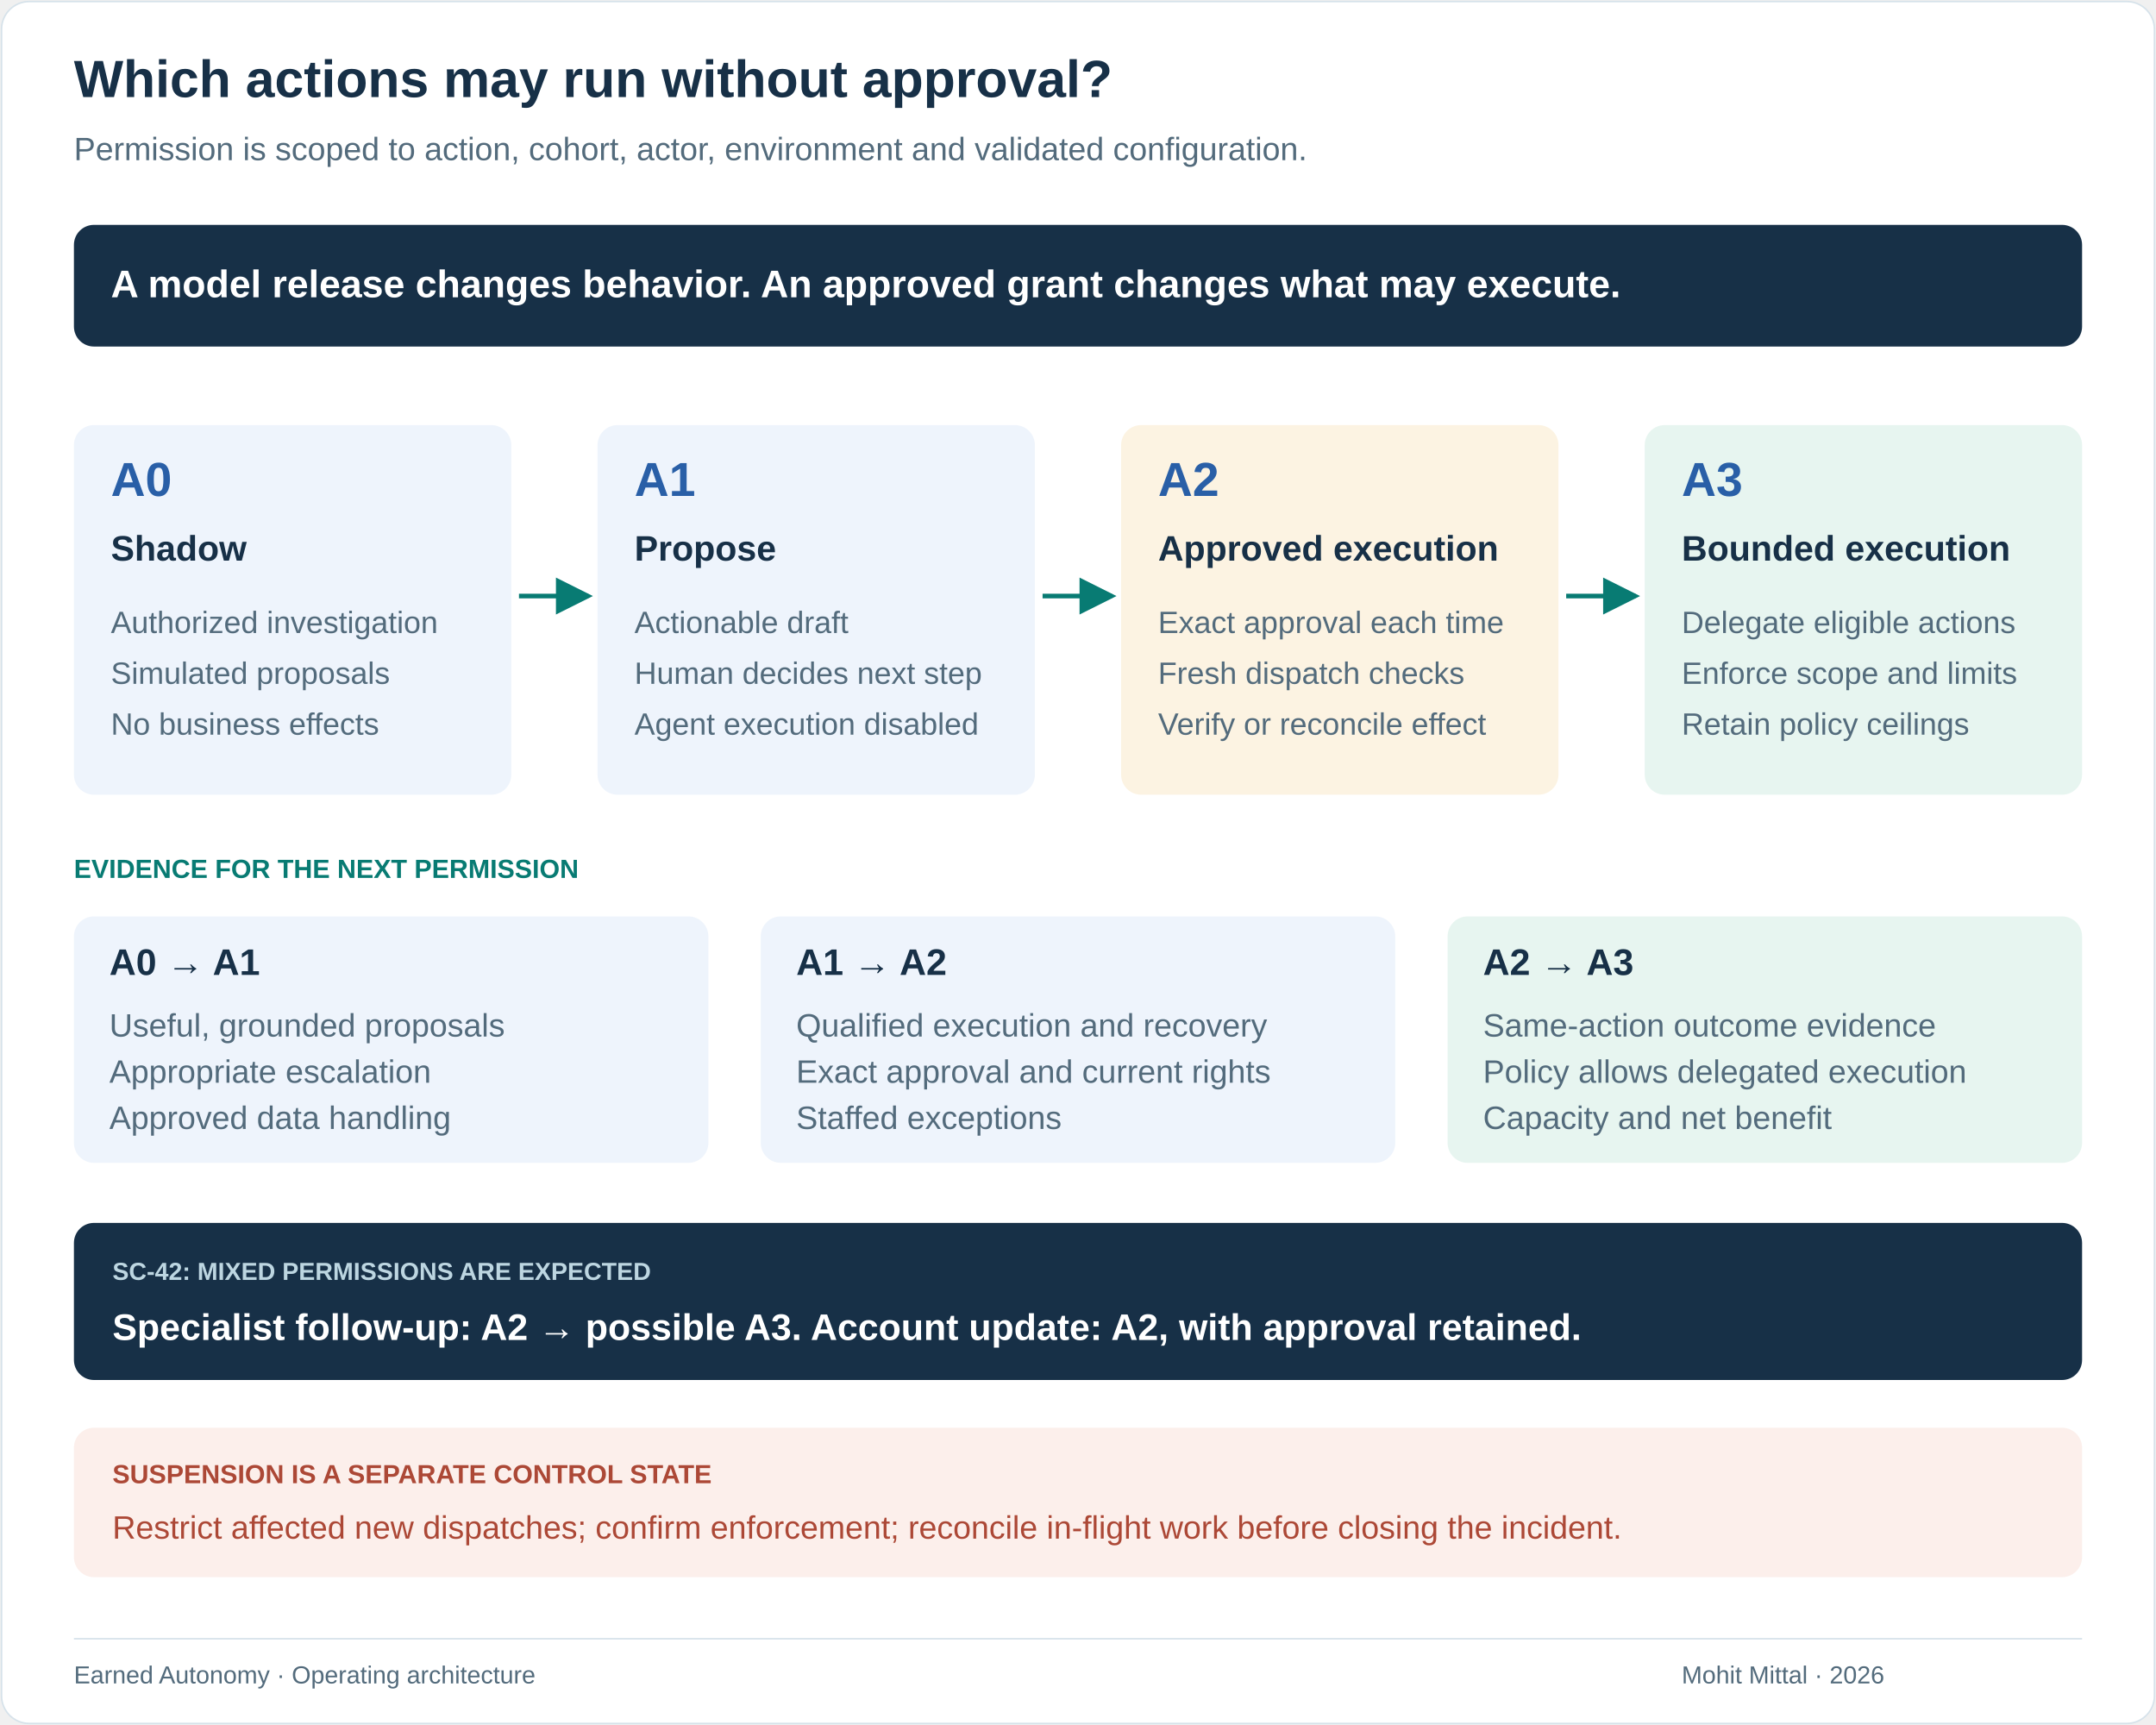
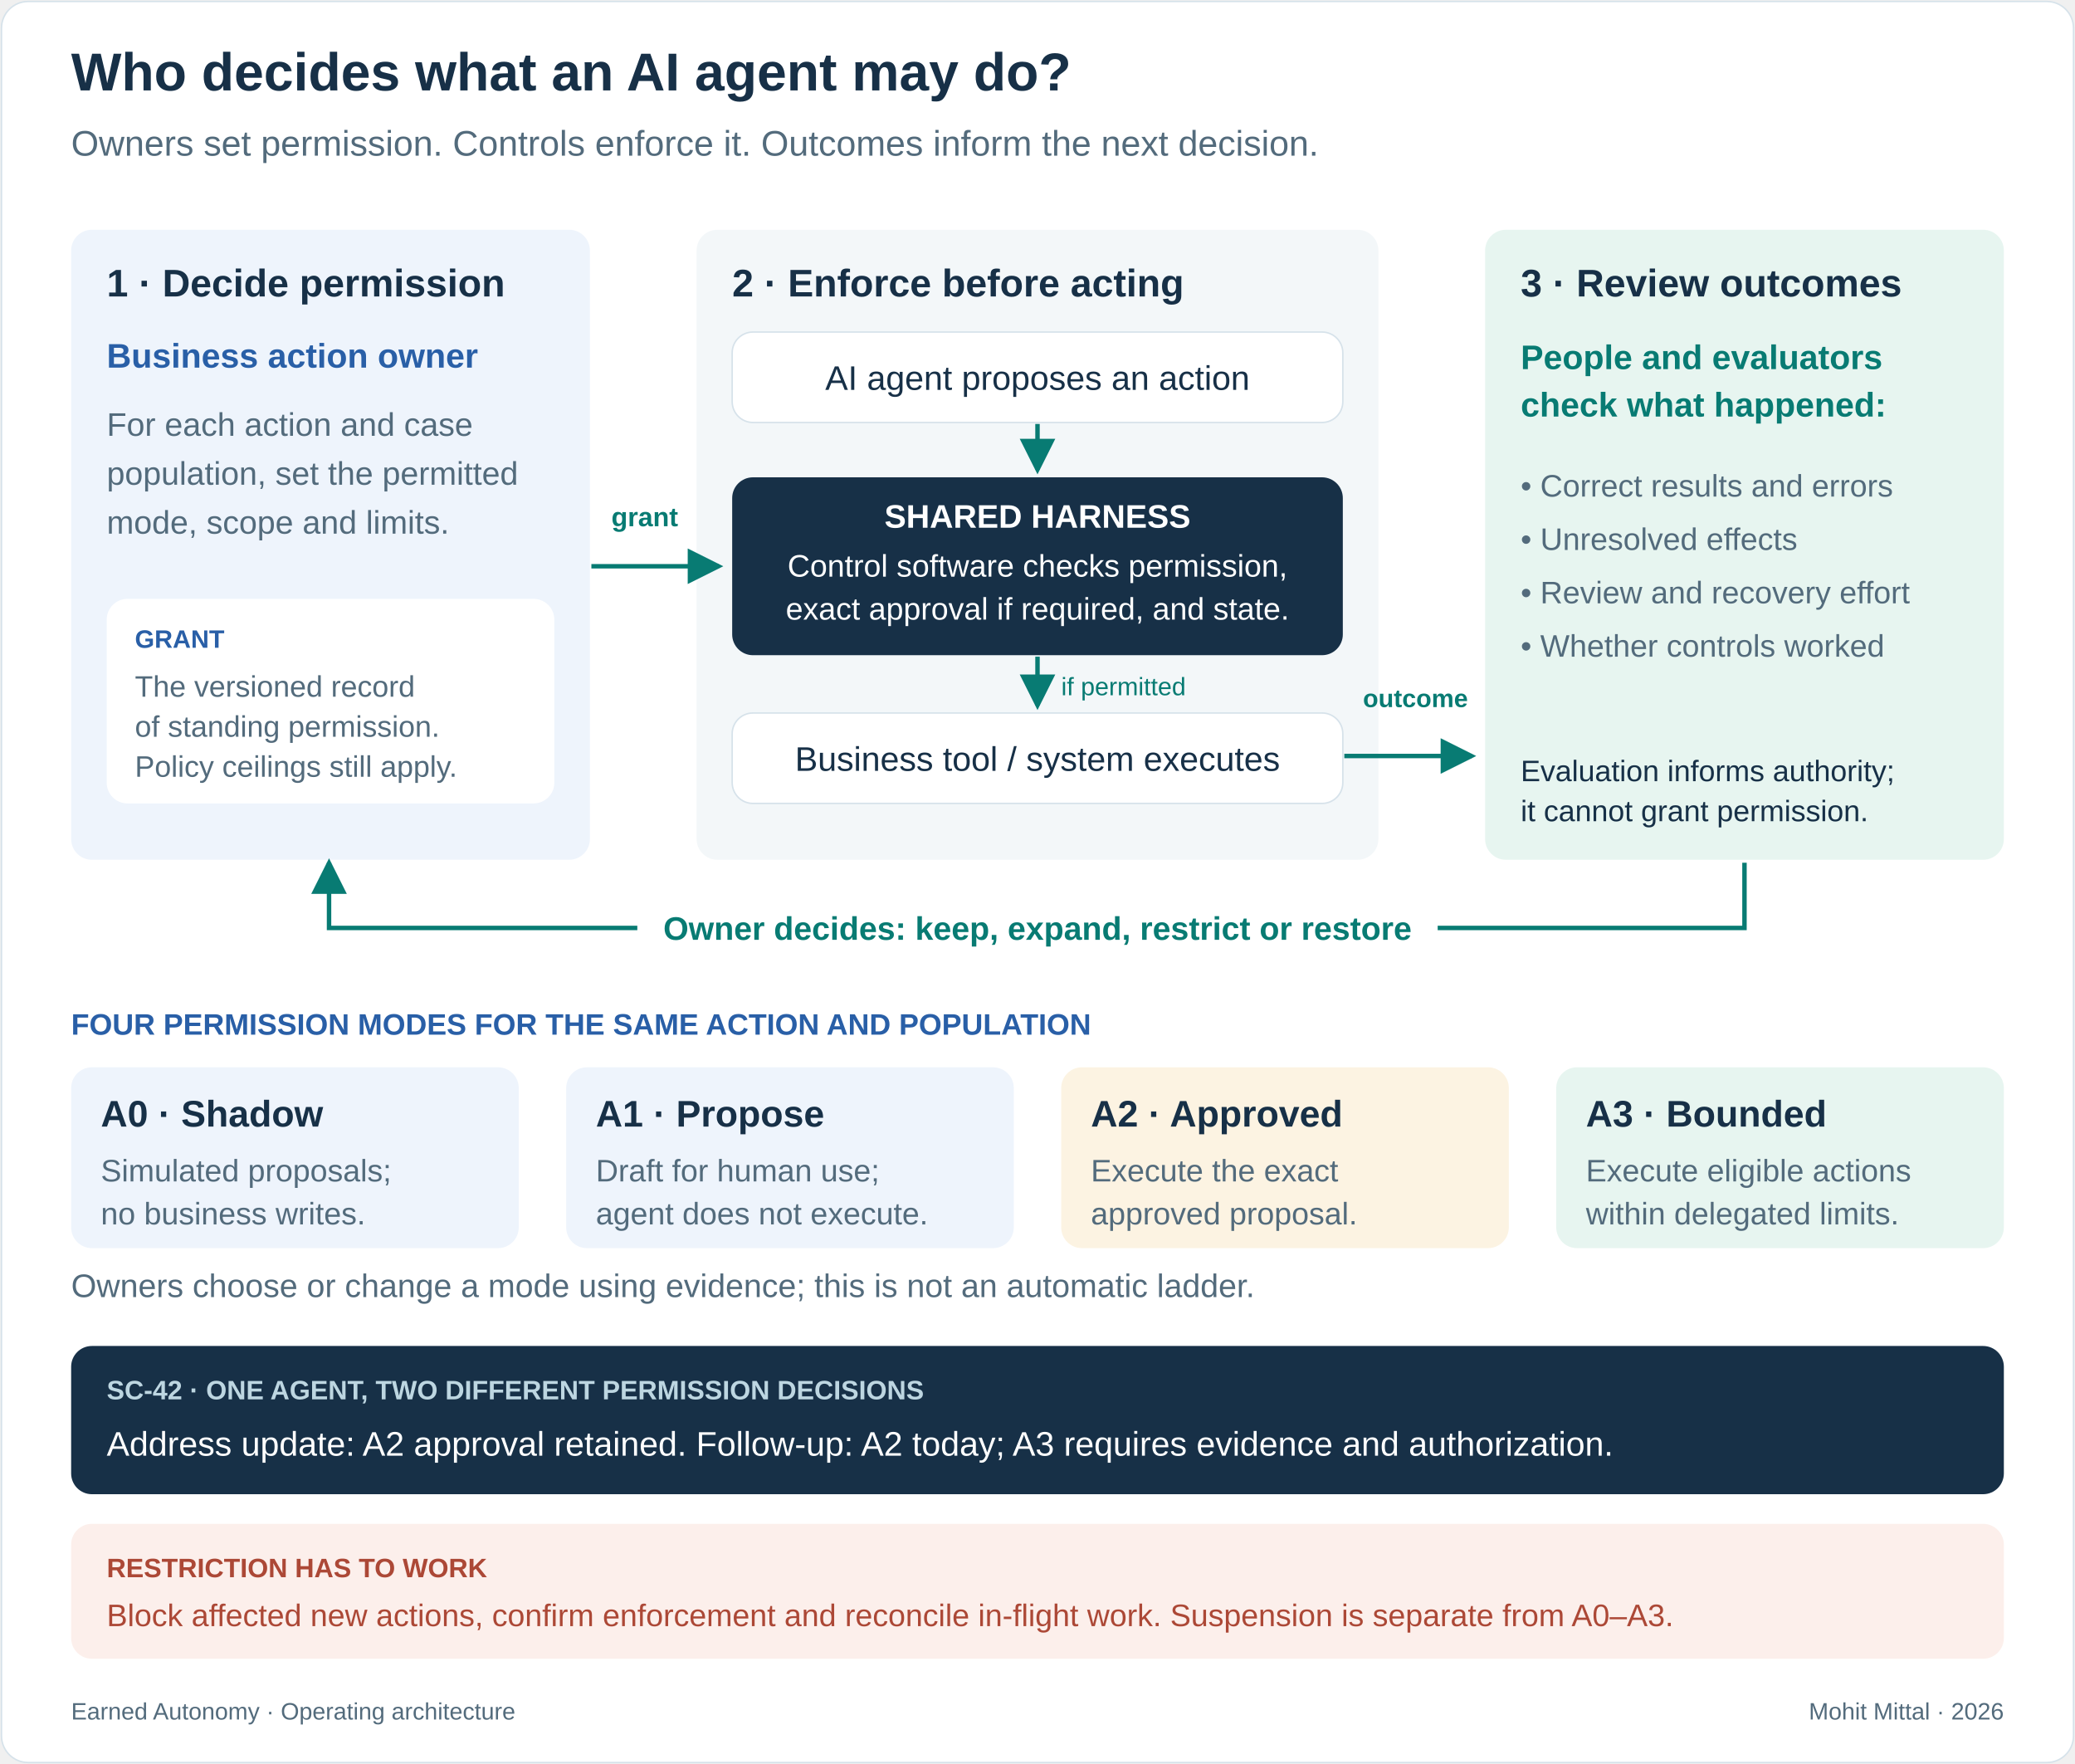
- <svg xmlns="http://www.w3.org/2000/svg" width="1400" height="1120" viewBox="0 0 1400 1120" font-family="Segoe UI,Arial,sans-serif">
+ <svg xmlns="http://www.w3.org/2000/svg" width="1400" height="1190" viewBox="0 0 1400 1190" font-family="Segoe UI,Arial,sans-serif">
  <defs>
-     <marker id="teal" markerWidth="8" markerHeight="8" refX="7" refY="4" orient="auto">
+     <marker id="arrow" markerWidth="8" markerHeight="8" refX="7" refY="4" orient="auto">
      <path d="M0 0 L8 4 L0 8" fill="#087B73" />
    </marker>
-     <marker id="blue" markerWidth="8" markerHeight="8" refX="7" refY="4" orient="auto">
-       <path d="M0 0 L8 4 L0 8" fill="#295FA7" />
-     </marker>
-     <marker id="amber" markerWidth="8" markerHeight="8" refX="7" refY="4" orient="auto">
-       <path d="M0 0 L8 4 L0 8" fill="#98621B" />
-     </marker>
-     <marker id="red" markerWidth="8" markerHeight="8" refX="7" refY="4" orient="auto">
-       <path d="M0 0 L8 4 L0 8" fill="#AC4836" />
-     </marker>
  </defs>
-   <rect x="1" y="1" width="1398" height="1118" fill="white" stroke="#D6E2EA" rx="18" />
-   <text x="48" y="63" font-size="34" fill="#173047" font-weight="700">Which actions may run without approval?</text>
-   <text x="48" y="104" font-size="21" fill="#536B7C" font-weight="400">Permission is scoped to action, cohort, actor, environment and validated configuration.</text>
-   <rect x="48" y="146" width="1304" height="79" fill="#173047" stroke="none" rx="13" />
-   <text x="72" y="193" font-size="25" fill="white" font-weight="600">A model release changes behavior. An approved grant changes what may execute.</text>
-   <rect x="48" y="276" width="284" height="240" fill="#EEF4FC" stroke="none" rx="13" />
-   <text x="72" y="322" font-size="31" fill="#295FA7" font-weight="700">A0</text>
-   <text x="72" y="364" font-size="23" fill="#173047" font-weight="700">Shadow</text>
-   <text x="72" y="411" font-size="20" fill="#536B7C" font-weight="400">Authorized investigation</text>
-   <text x="72" y="444" font-size="20" fill="#536B7C" font-weight="400">Simulated proposals</text>
-   <text x="72" y="477" font-size="20" fill="#536B7C" font-weight="400">No business effects</text>
-   <path d="M337 387 H382" stroke="#087B73" stroke-width="3" fill="none" marker-end="url(#teal)" />
-   <rect x="388" y="276" width="284" height="240" fill="#EEF4FC" stroke="none" rx="13" />
-   <text x="412" y="322" font-size="31" fill="#295FA7" font-weight="700">A1</text>
-   <text x="412" y="364" font-size="23" fill="#173047" font-weight="700">Propose</text>
-   <text x="412" y="411" font-size="20" fill="#536B7C" font-weight="400">Actionable draft</text>
-   <text x="412" y="444" font-size="20" fill="#536B7C" font-weight="400">Human decides next step</text>
-   <text x="412" y="477" font-size="20" fill="#536B7C" font-weight="400">Agent execution disabled</text>
-   <path d="M677 387 H722" stroke="#087B73" stroke-width="3" fill="none" marker-end="url(#teal)" />
-   <rect x="728" y="276" width="284" height="240" fill="#FCF3E2" stroke="none" rx="13" />
-   <text x="752" y="322" font-size="31" fill="#295FA7" font-weight="700">A2</text>
-   <text x="752" y="364" font-size="23" fill="#173047" font-weight="700">Approved execution</text>
-   <text x="752" y="411" font-size="20" fill="#536B7C" font-weight="400">Exact approval each time</text>
-   <text x="752" y="444" font-size="20" fill="#536B7C" font-weight="400">Fresh dispatch checks</text>
-   <text x="752" y="477" font-size="20" fill="#536B7C" font-weight="400">Verify or reconcile effect</text>
-   <path d="M1017 387 H1062" stroke="#087B73" stroke-width="3" fill="none" marker-end="url(#teal)" />
-   <rect x="1068" y="276" width="284" height="240" fill="#E7F5F0" stroke="none" rx="13" />
-   <text x="1092" y="322" font-size="31" fill="#295FA7" font-weight="700">A3</text>
-   <text x="1092" y="364" font-size="23" fill="#173047" font-weight="700">Bounded execution</text>
-   <text x="1092" y="411" font-size="20" fill="#536B7C" font-weight="400">Delegate eligible actions</text>
-   <text x="1092" y="444" font-size="20" fill="#536B7C" font-weight="400">Enforce scope and limits</text>
-   <text x="1092" y="477" font-size="20" fill="#536B7C" font-weight="400">Retain policy ceilings</text>
-   <text x="48" y="570" font-size="17" fill="#087B73" font-weight="700">EVIDENCE FOR THE NEXT PERMISSION</text>
-   <rect x="48" y="595" width="412" height="160" fill="#EEF4FC" stroke="none" rx="13" />
-   <text x="71" y="633" font-size="24" fill="#173047" font-weight="700">A0 → A1</text>
-   <text x="71" y="673" font-size="21" fill="#536B7C" font-weight="400">Useful, grounded proposals</text>
-   <text x="71" y="703" font-size="21" fill="#536B7C" font-weight="400">Appropriate escalation</text>
-   <text x="71" y="733" font-size="21" fill="#536B7C" font-weight="400">Approved data handling</text>
-   <rect x="494" y="595" width="412" height="160" fill="#EEF4FC" stroke="none" rx="13" />
-   <text x="517" y="633" font-size="24" fill="#173047" font-weight="700">A1 → A2</text>
-   <text x="517" y="673" font-size="21" fill="#536B7C" font-weight="400">Qualified execution and recovery</text>
-   <text x="517" y="703" font-size="21" fill="#536B7C" font-weight="400">Exact approval and current rights</text>
-   <text x="517" y="733" font-size="21" fill="#536B7C" font-weight="400">Staffed exceptions</text>
-   <rect x="940" y="595" width="412" height="160" fill="#E7F5F0" stroke="none" rx="13" />
-   <text x="963" y="633" font-size="24" fill="#173047" font-weight="700">A2 → A3</text>
-   <text x="963" y="673" font-size="21" fill="#536B7C" font-weight="400">Same-action outcome evidence</text>
-   <text x="963" y="703" font-size="21" fill="#536B7C" font-weight="400">Policy allows delegated execution</text>
-   <text x="963" y="733" font-size="21" fill="#536B7C" font-weight="400">Capacity and net benefit</text>
-   <rect x="48" y="794" width="1304" height="102" fill="#173047" stroke="none" rx="13" />
-   <text x="73" y="831" font-size="16" fill="#BDD6E1" font-weight="700">SC-42: MIXED PERMISSIONS ARE EXPECTED</text>
-   <text x="73" y="870" font-size="24" fill="white" font-weight="600">Specialist follow-up: A2 → possible A3.   Account update: A2, with approval retained.</text>
-   <rect x="48" y="927" width="1304" height="97" fill="#FCEFEB" stroke="none" rx="13" />
-   <text x="73" y="963" font-size="17" fill="#AC4836" font-weight="700">SUSPENSION IS A SEPARATE CONTROL STATE</text>
-   <text x="73" y="999" font-size="21" fill="#AC4836" font-weight="400">Restrict affected new dispatches; confirm enforcement; reconcile in-flight work before closing the incident.</text>
-   <path d="M48 1064 H1352" stroke="#D6E2EA" />
-   <text x="48" y="1093" font-size="16" fill="#536B7C" font-weight="400">Earned Autonomy · Operating architecture</text>
-   <text x="1092" y="1093" font-size="16" fill="#536B7C" font-weight="400">Mohit Mittal · 2026</text>
+   <rect x="1" y="1" width="1398" height="1188" rx="18" fill="white" stroke="#D6E2EA" />
+   <text x="48" y="61" font-size="36" fill="#173047" font-weight="700" text-anchor="start">Who decides what an AI agent may do?</text>
+   <text x="48" y="105" font-size="24" fill="#536B7C" font-weight="400" text-anchor="start">Owners set permission. Controls enforce it. Outcomes inform the next decision.</text>
+   <rect x="48" y="155" width="350" height="425" rx="14" fill="#EEF4FC" stroke="none" />
+   <text x="72" y="200" font-size="26" fill="#173047" font-weight="700" text-anchor="start">1 · Decide permission</text>
+   <text x="72" y="248" font-size="23" fill="#295FA7" font-weight="700" text-anchor="start">Business action owner</text>
+   <text x="72" y="294" font-size="22" fill="#536B7C" font-weight="400" text-anchor="start">For each action and case</text>
+   <text x="72" y="327" font-size="22" fill="#536B7C" font-weight="400" text-anchor="start">population, set the permitted</text>
+   <text x="72" y="360" font-size="22" fill="#536B7C" font-weight="400" text-anchor="start">mode, scope and limits.</text>
+   <rect x="72" y="404" width="302" height="138" rx="14" fill="white" stroke="none" />
+   <text x="91" y="437" font-size="17" fill="#295FA7" font-weight="700" text-anchor="start">GRANT</text>
+   <text x="91" y="470" font-size="20" fill="#536B7C" font-weight="400" text-anchor="start">The versioned record</text>
+   <text x="91" y="497" font-size="20" fill="#536B7C" font-weight="400" text-anchor="start">of standing permission.</text>
+   <text x="91" y="524" font-size="20" fill="#536B7C" font-weight="400" text-anchor="start">Policy ceilings still apply.</text>
+   <rect x="470" y="155" width="460" height="425" rx="14" fill="#F3F7F9" stroke="none" />
+   <text x="494" y="200" font-size="26" fill="#173047" font-weight="700" text-anchor="start">2 · Enforce before acting</text>
+   <rect x="494" y="224" width="412" height="61" rx="14" fill="white" stroke="#D6E2EA" />
+   <text x="700" y="263" font-size="23" fill="#173047" font-weight="400" text-anchor="middle">AI agent proposes an action</text>
+   <path d="M700 286 V317" fill="none" stroke="#087B73" stroke-width="3" marker-end="url(#arrow)" />
+   <rect x="494" y="322" width="412" height="120" rx="14" fill="#173047" stroke="none" />
+   <text x="700" y="356" font-size="22" fill="white" font-weight="700" text-anchor="middle">SHARED HARNESS</text>
+   <text x="700" y="389" font-size="21" fill="white" font-weight="400" text-anchor="middle">Control software checks permission,</text>
+   <text x="700" y="418" font-size="21" fill="white" font-weight="400" text-anchor="middle">exact approval if required, and state.</text>
+   <path d="M700 443 V476" fill="none" stroke="#087B73" stroke-width="3" marker-end="url(#arrow)" />
+   <text x="716" y="469" font-size="17" fill="#087B73" font-weight="400" text-anchor="start">if permitted</text>
+   <rect x="494" y="481" width="412" height="61" rx="14" fill="white" stroke="#D6E2EA" />
+   <text x="700" y="520" font-size="23" fill="#173047" font-weight="400" text-anchor="middle">Business tool / system executes</text>
+   <path d="M399 382 H485" fill="none" stroke="#087B73" stroke-width="3" marker-end="url(#arrow)" />
+   <text x="435" y="355" font-size="18" fill="#087B73" font-weight="600" text-anchor="middle">grant</text>
+   <rect x="1002" y="155" width="350" height="425" rx="14" fill="#E7F5F0" stroke="none" />
+   <text x="1026" y="200" font-size="26" fill="#173047" font-weight="700" text-anchor="start">3 · Review outcomes</text>
+   <text x="1026" y="249" font-size="23" fill="#087B73" font-weight="700" text-anchor="start">People and evaluators</text>
+   <text x="1026" y="281" font-size="23" fill="#087B73" font-weight="700" text-anchor="start">check what happened:</text>
+   <text x="1026" y="335" font-size="21" fill="#536B7C" font-weight="400" text-anchor="start">• Correct results and errors</text>
+   <text x="1026" y="371" font-size="21" fill="#536B7C" font-weight="400" text-anchor="start">• Unresolved effects</text>
+   <text x="1026" y="407" font-size="21" fill="#536B7C" font-weight="400" text-anchor="start">• Review and recovery effort</text>
+   <text x="1026" y="443" font-size="21" fill="#536B7C" font-weight="400" text-anchor="start">• Whether controls worked</text>
+   <text x="1026" y="527" font-size="20" fill="#173047" font-weight="400" text-anchor="start">Evaluation informs authority;</text>
+   <text x="1026" y="554" font-size="20" fill="#173047" font-weight="400" text-anchor="start">it cannot grant permission.</text>
+   <path d="M907 510 H993" fill="none" stroke="#087B73" stroke-width="3" marker-end="url(#arrow)" />
+   <text x="955" y="477" font-size="17" fill="#087B73" font-weight="600" text-anchor="middle">outcome</text>
+   <path d="M1177 582 V626 H222 V582" fill="none" stroke="#087B73" stroke-width="3" marker-end="url(#arrow)" />
+   <rect x="430" y="608" width="540" height="38" rx="2" fill="white" stroke="none" />
+   <text x="700" y="634" font-size="22" fill="#087B73" font-weight="600" text-anchor="middle">Owner decides: keep, expand, restrict or restore</text>
+   <text x="48" y="698" font-size="20" fill="#295FA7" font-weight="700" text-anchor="start">FOUR PERMISSION MODES FOR THE SAME ACTION AND POPULATION</text>
+   <rect x="48" y="720" width="302" height="122" rx="14" fill="#EEF4FC" stroke="none" />
+   <text x="68" y="760" font-size="25" fill="#173047" font-weight="700" text-anchor="start">A0 · Shadow</text>
+   <text x="68" y="797" font-size="21" fill="#536B7C" font-weight="400" text-anchor="start">Simulated proposals;</text>
+   <text x="68" y="826" font-size="21" fill="#536B7C" font-weight="400" text-anchor="start">no business writes.</text>
+   <rect x="382" y="720" width="302" height="122" rx="14" fill="#EEF4FC" stroke="none" />
+   <text x="402" y="760" font-size="25" fill="#173047" font-weight="700" text-anchor="start">A1 · Propose</text>
+   <text x="402" y="797" font-size="21" fill="#536B7C" font-weight="400" text-anchor="start">Draft for human use;</text>
+   <text x="402" y="826" font-size="21" fill="#536B7C" font-weight="400" text-anchor="start">agent does not execute.</text>
+   <rect x="716" y="720" width="302" height="122" rx="14" fill="#FCF3E2" stroke="none" />
+   <text x="736" y="760" font-size="25" fill="#173047" font-weight="700" text-anchor="start">A2 · Approved</text>
+   <text x="736" y="797" font-size="21" fill="#536B7C" font-weight="400" text-anchor="start">Execute the exact</text>
+   <text x="736" y="826" font-size="21" fill="#536B7C" font-weight="400" text-anchor="start">approved proposal.</text>
+   <rect x="1050" y="720" width="302" height="122" rx="14" fill="#E7F5F0" stroke="none" />
+   <text x="1070" y="760" font-size="25" fill="#173047" font-weight="700" text-anchor="start">A3 · Bounded</text>
+   <text x="1070" y="797" font-size="21" fill="#536B7C" font-weight="400" text-anchor="start">Execute eligible actions</text>
+   <text x="1070" y="826" font-size="21" fill="#536B7C" font-weight="400" text-anchor="start">within delegated limits.</text>
+   <text x="48" y="875" font-size="22" fill="#536B7C" font-weight="400" text-anchor="start">Owners choose or change a mode using evidence; this is not an automatic ladder.</text>
+   <rect x="48" y="908" width="1304" height="100" rx="14" fill="#173047" stroke="none" />
+   <text x="72" y="944" font-size="18" fill="#BDD6E1" font-weight="700" text-anchor="start">SC-42 · ONE AGENT, TWO DIFFERENT PERMISSION DECISIONS</text>
+   <text x="72" y="982" font-size="23" fill="white" font-weight="400" text-anchor="start">Address update: A2 approval retained.   Follow-up: A2 today; A3 requires evidence and authorization.</text>
+   <rect x="48" y="1028" width="1304" height="91" rx="14" fill="#FCEFEB" stroke="none" />
+   <text x="72" y="1064" font-size="18" fill="#AC4836" font-weight="700" text-anchor="start">RESTRICTION HAS TO WORK</text>
+   <text x="72" y="1097" font-size="21" fill="#AC4836" font-weight="400" text-anchor="start">Block affected new actions, confirm enforcement and reconcile in-flight work. Suspension is separate from A0–A3.</text>
+   <text x="48" y="1160" font-size="16" fill="#536B7C" font-weight="400" text-anchor="start">Earned Autonomy · Operating architecture</text>
+   <text x="1352" y="1160" font-size="16" fill="#536B7C" font-weight="400" text-anchor="end">Mohit Mittal · 2026</text>
</svg>
